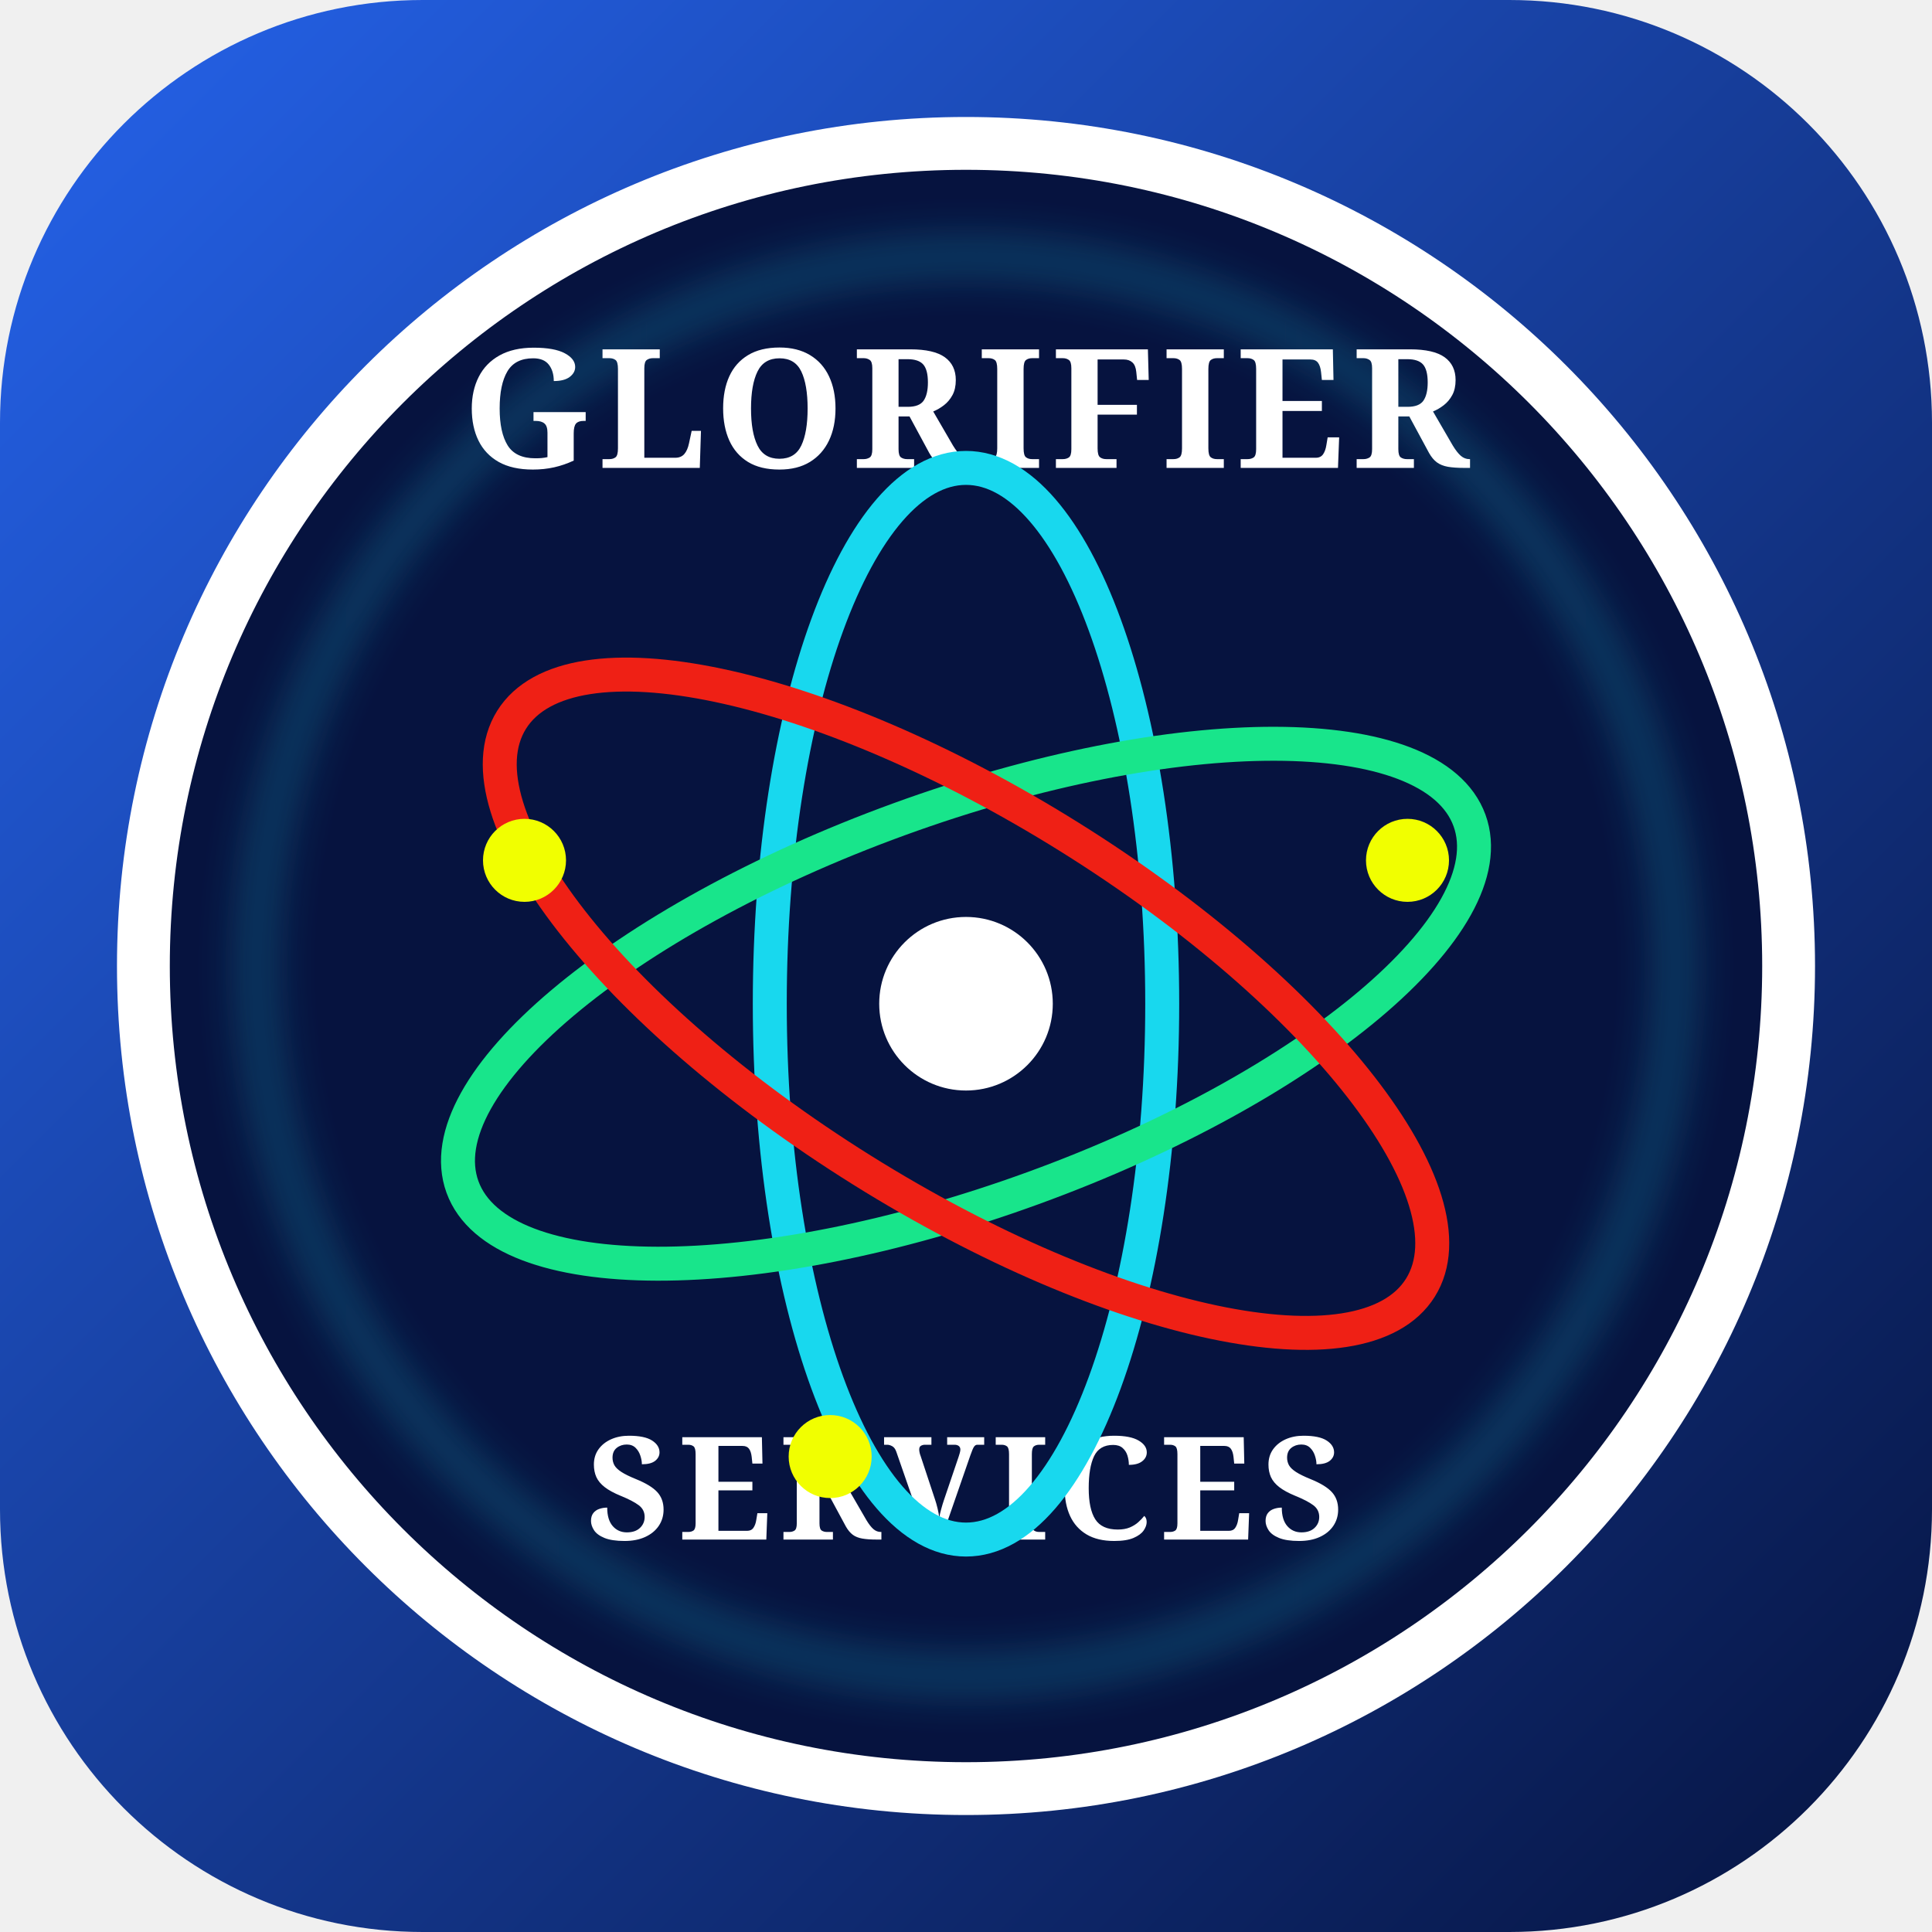
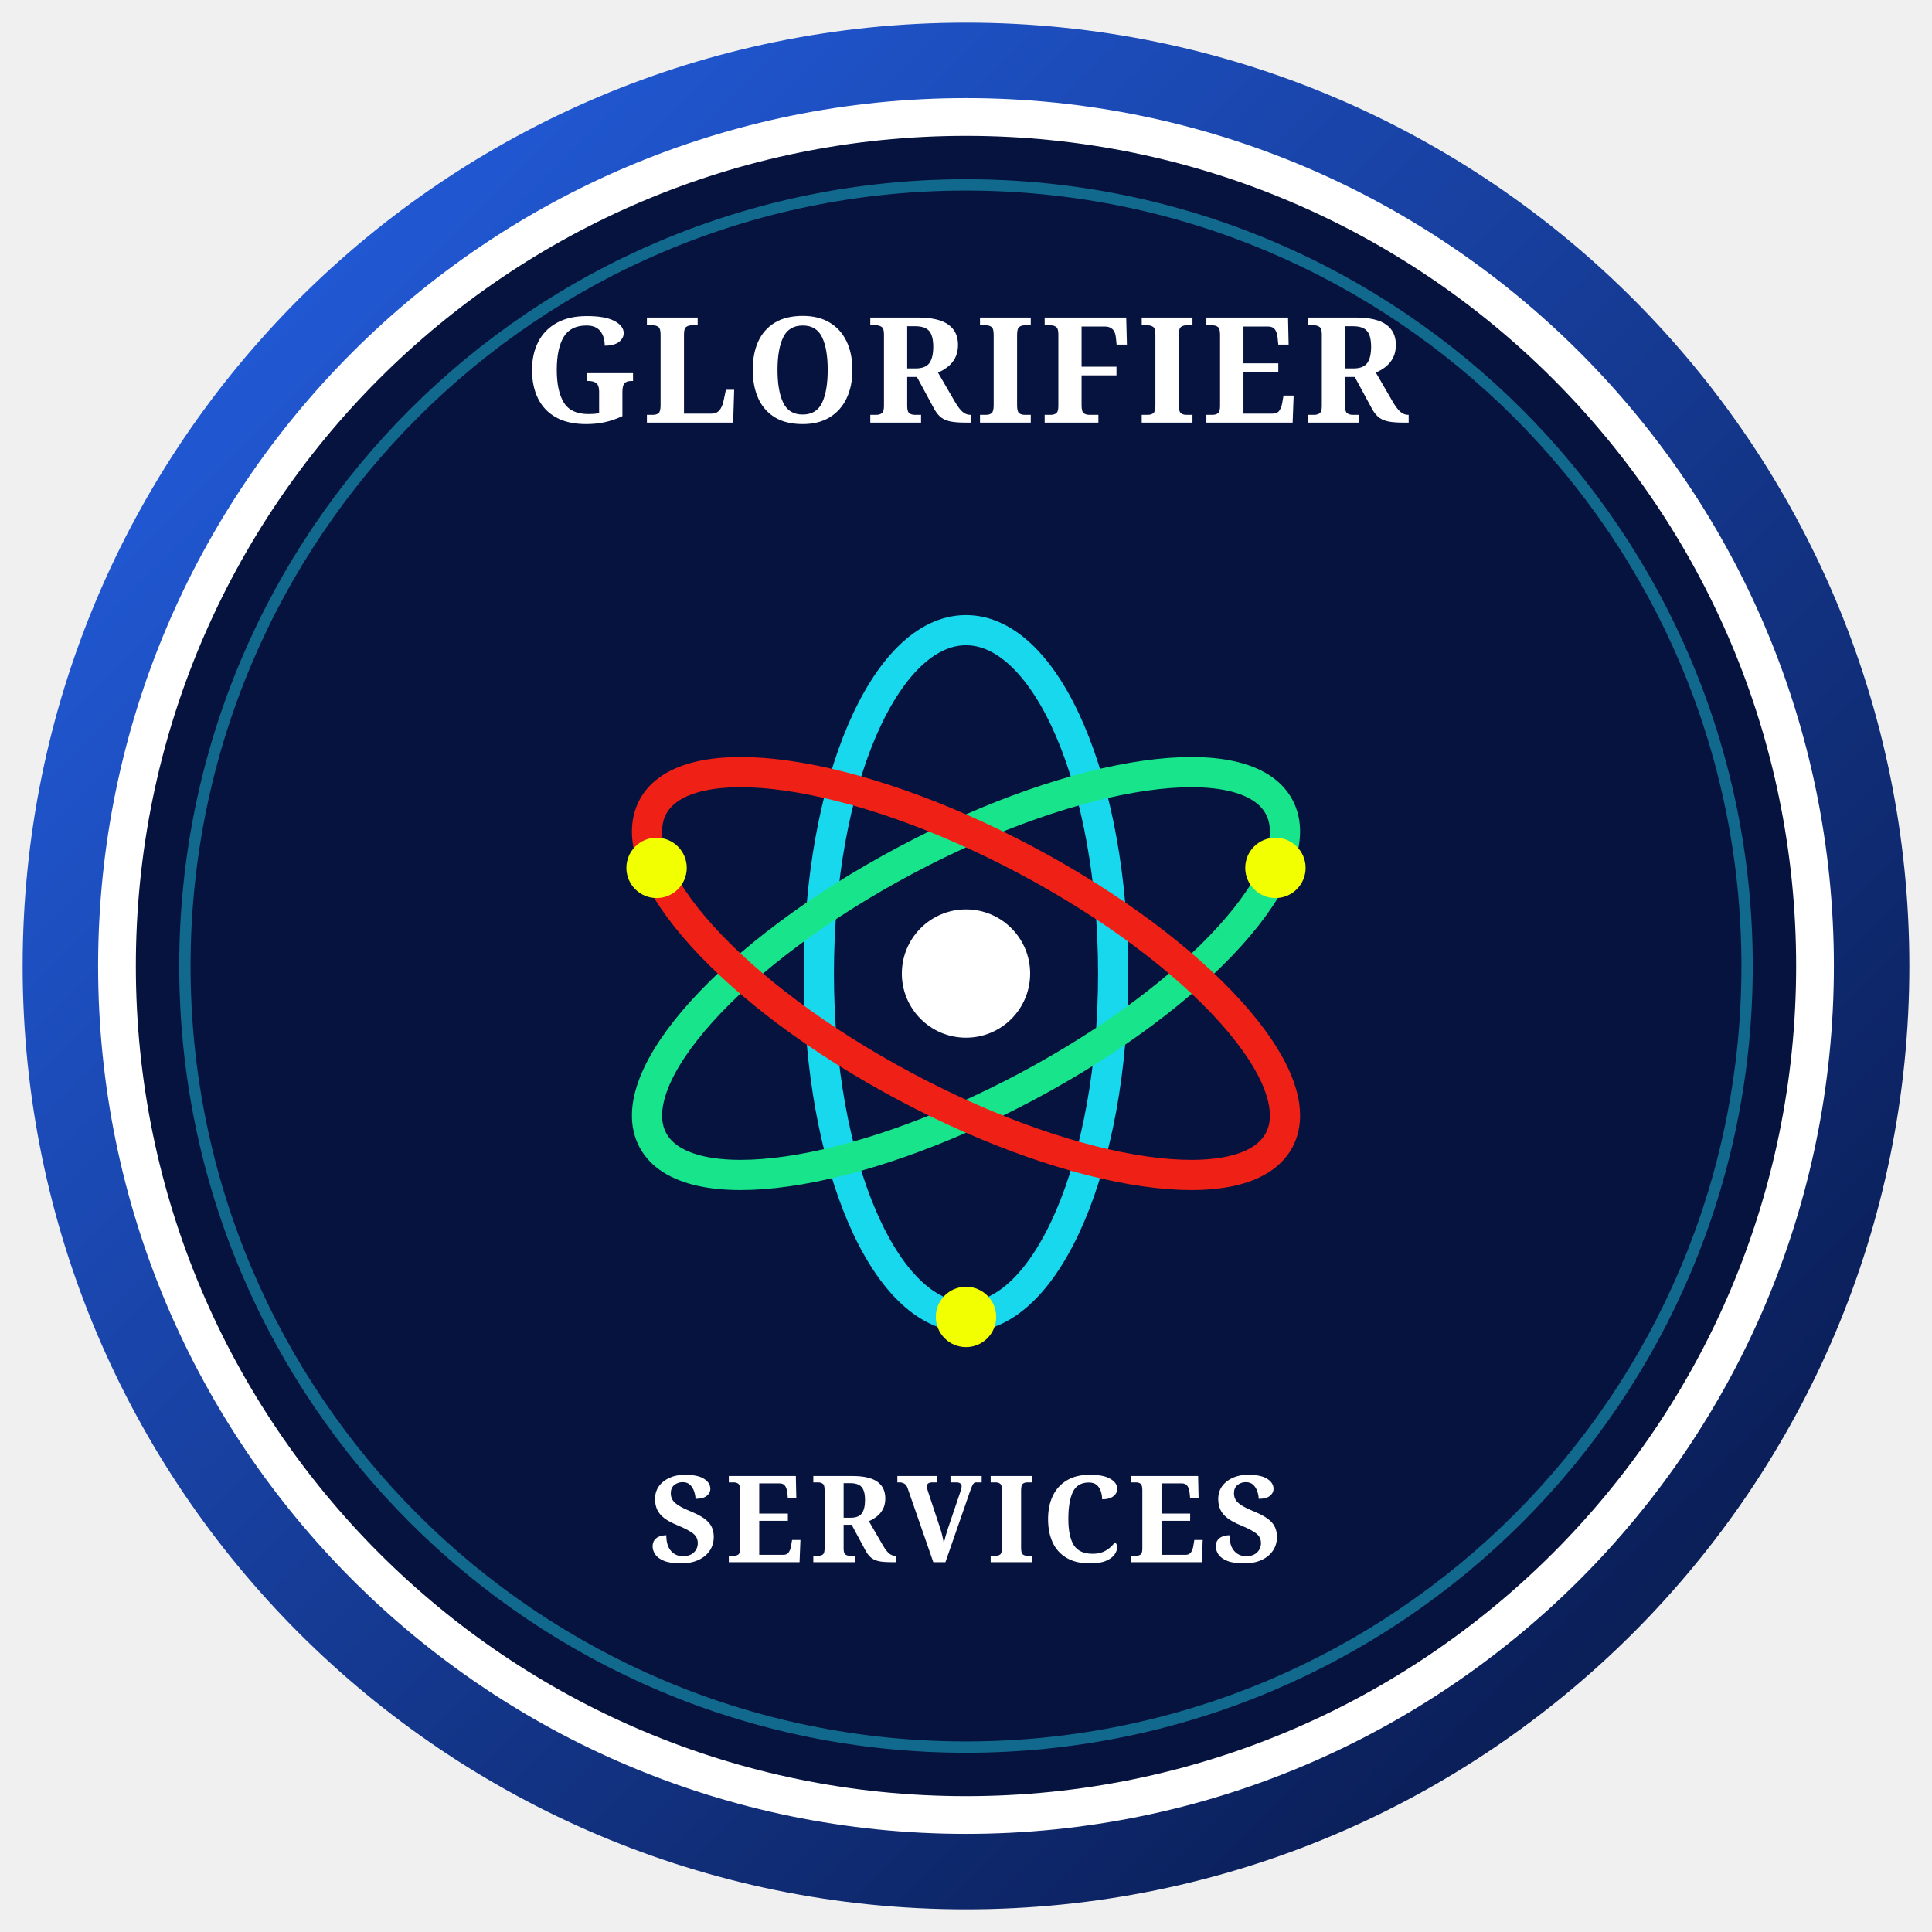
- <svg xmlns="http://www.w3.org/2000/svg" viewBox="0 0 512 512">
+ <svg xmlns="http://www.w3.org/2000/svg" viewBox="0 0 512 512" role="img" aria-labelledby="title desc">
  <defs>
    <linearGradient id="bg" x1="0" y1="0" x2="1" y2="1">
-       <stop stop-color="#2563eb" />
+       <stop offset="0" stop-color="#2563eb" />
      <stop offset="1" stop-color="#06133f" />
    </linearGradient>
-     <filter id="g">
-       <feGaussianBlur stdDeviation="6" />
-     </filter>
+     <clipPath id="circle-clip">
+       <circle cx="256" cy="256" r="250" />
+     </clipPath>
  </defs>
-   <rect width="512" height="512" rx="112" fill="url(#bg)" />
-   <circle cx="256" cy="256" r="218" fill="#06133f" stroke="#fff" stroke-width="14" />
-   <circle cx="256" cy="256" r="188" fill="none" stroke="#22d3ee" stroke-width="5" opacity=".45" filter="url(#g)" />
-   <text x="256" y="124" text-anchor="middle" font-family="Georgia,serif" font-size="44" font-weight="700" letter-spacing="2" fill="#fff">GLORIFIER</text>
-   <text x="256" y="408" text-anchor="middle" font-family="Georgia,serif" font-size="38" font-weight="700" letter-spacing="2" fill="#fff">SERVICES</text>
-   <g fill="none" stroke-width="9" stroke-linecap="round">
-     <ellipse cx="256" cy="266" rx="52" ry="142" stroke="#18d8ee" />
-     <ellipse cx="256" cy="266" rx="142" ry="52" stroke="#18e58b" transform="rotate(-20 256 266)" />
-     <ellipse cx="256" cy="266" rx="142" ry="52" stroke="#ef2015" transform="rotate(32 256 266)" />
+   <g clip-path="url(#circle-clip)">
+     <circle cx="256" cy="256" r="250" fill="url(#bg)" />
+     <circle cx="256" cy="256" r="225" fill="#06133f" stroke="#fff" stroke-width="10" />
+     <circle cx="256" cy="256" r="207" fill="none" stroke="#22d3ee" stroke-width="3" opacity=".45" />
+     <text x="256" y="112" text-anchor="middle" font-family="Georgia,serif" font-size="39" font-weight="700" letter-spacing="1.5" fill="#fff">GLORIFIER</text>
+     <g fill="none" stroke-width="8" stroke-linecap="round">
+       <ellipse cx="256" cy="258" rx="39" ry="91" stroke="#18d8ee" />
+       <ellipse cx="256" cy="258" rx="94" ry="34" stroke="#18e58b" transform="rotate(-28 256 258)" />
+       <ellipse cx="256" cy="258" rx="94" ry="34" stroke="#ef2015" transform="rotate(28 256 258)" />
+     </g>
+     <circle cx="256" cy="258" r="17" fill="#fff" />
+     <circle cx="174" cy="230" r="8" fill="#f1ff00" />
+     <circle cx="338" cy="230" r="8" fill="#f1ff00" />
+     <circle cx="256" cy="349" r="8" fill="#f1ff00" />
+     <text x="256" y="414" text-anchor="middle" font-family="Georgia,serif" font-size="32" font-weight="700" letter-spacing="1.5" fill="#fff">SERVICES</text>
  </g>
-   <circle cx="256" cy="266" r="23" fill="#fff" />
-   <circle cx="139" cy="228" r="11" fill="#f1ff00" />
-   <circle cx="373" cy="228" r="11" fill="#f1ff00" />
-   <circle cx="220" cy="386" r="11" fill="#f1ff00" />
</svg>
